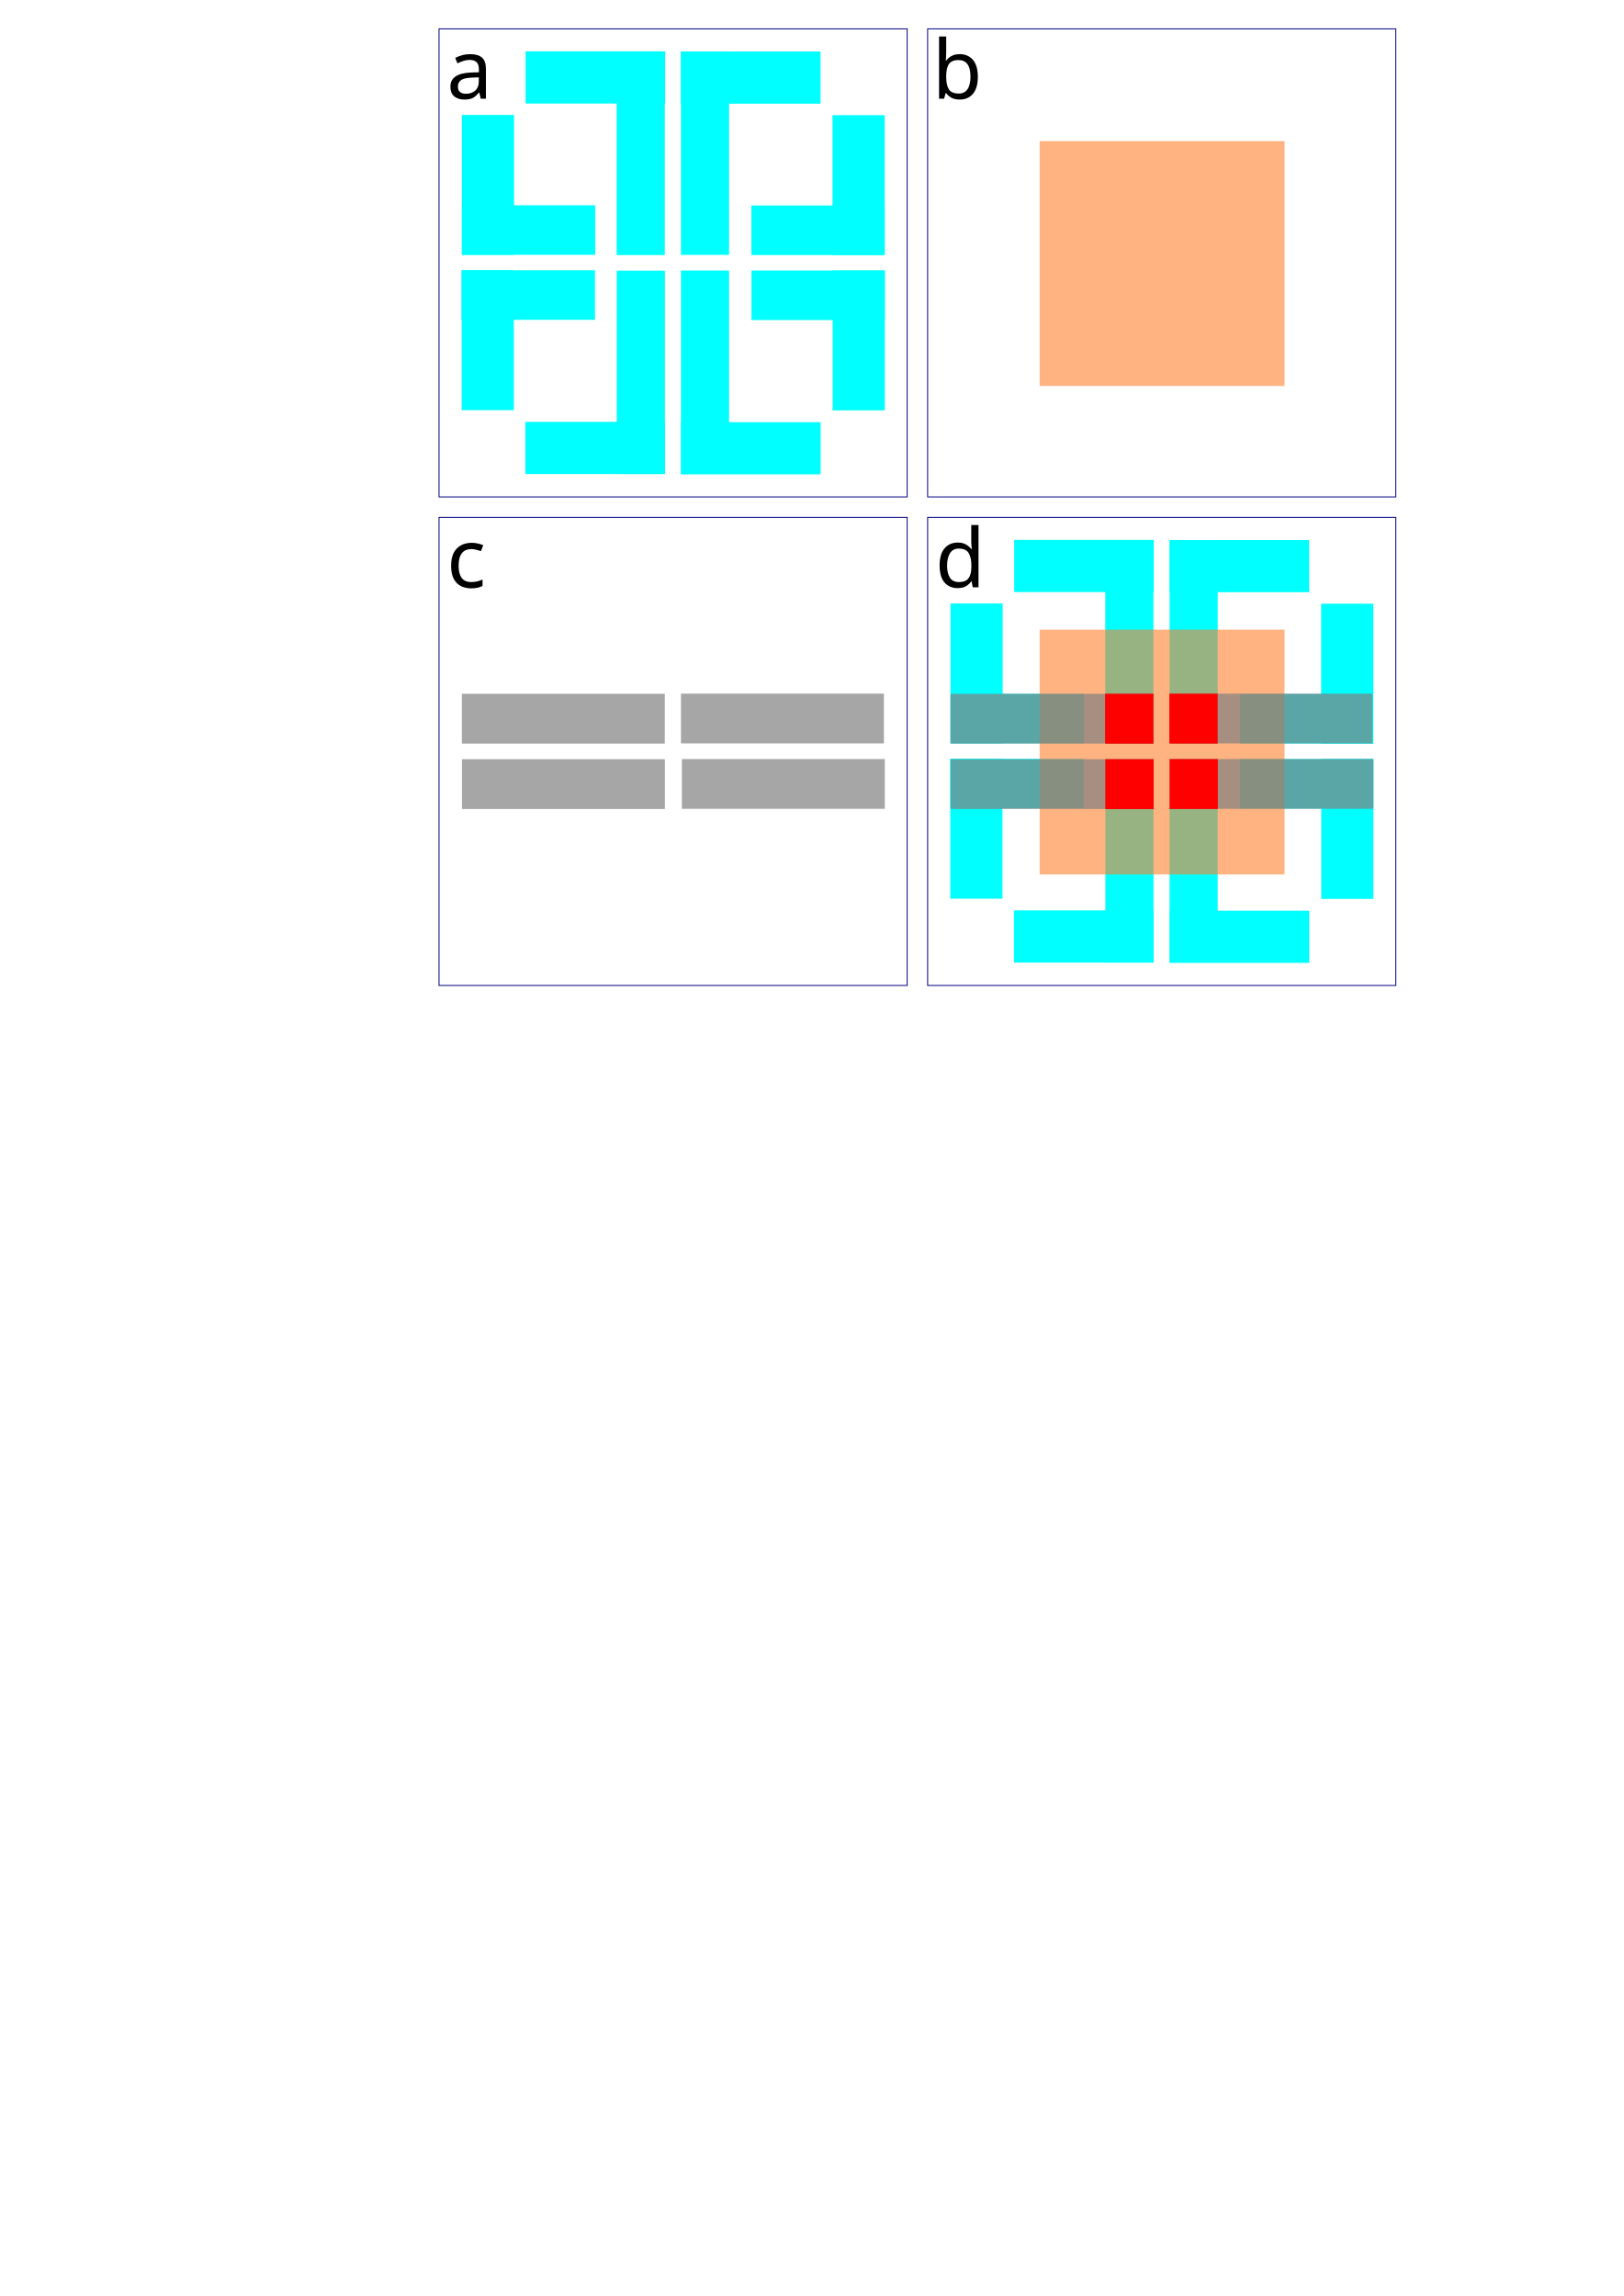
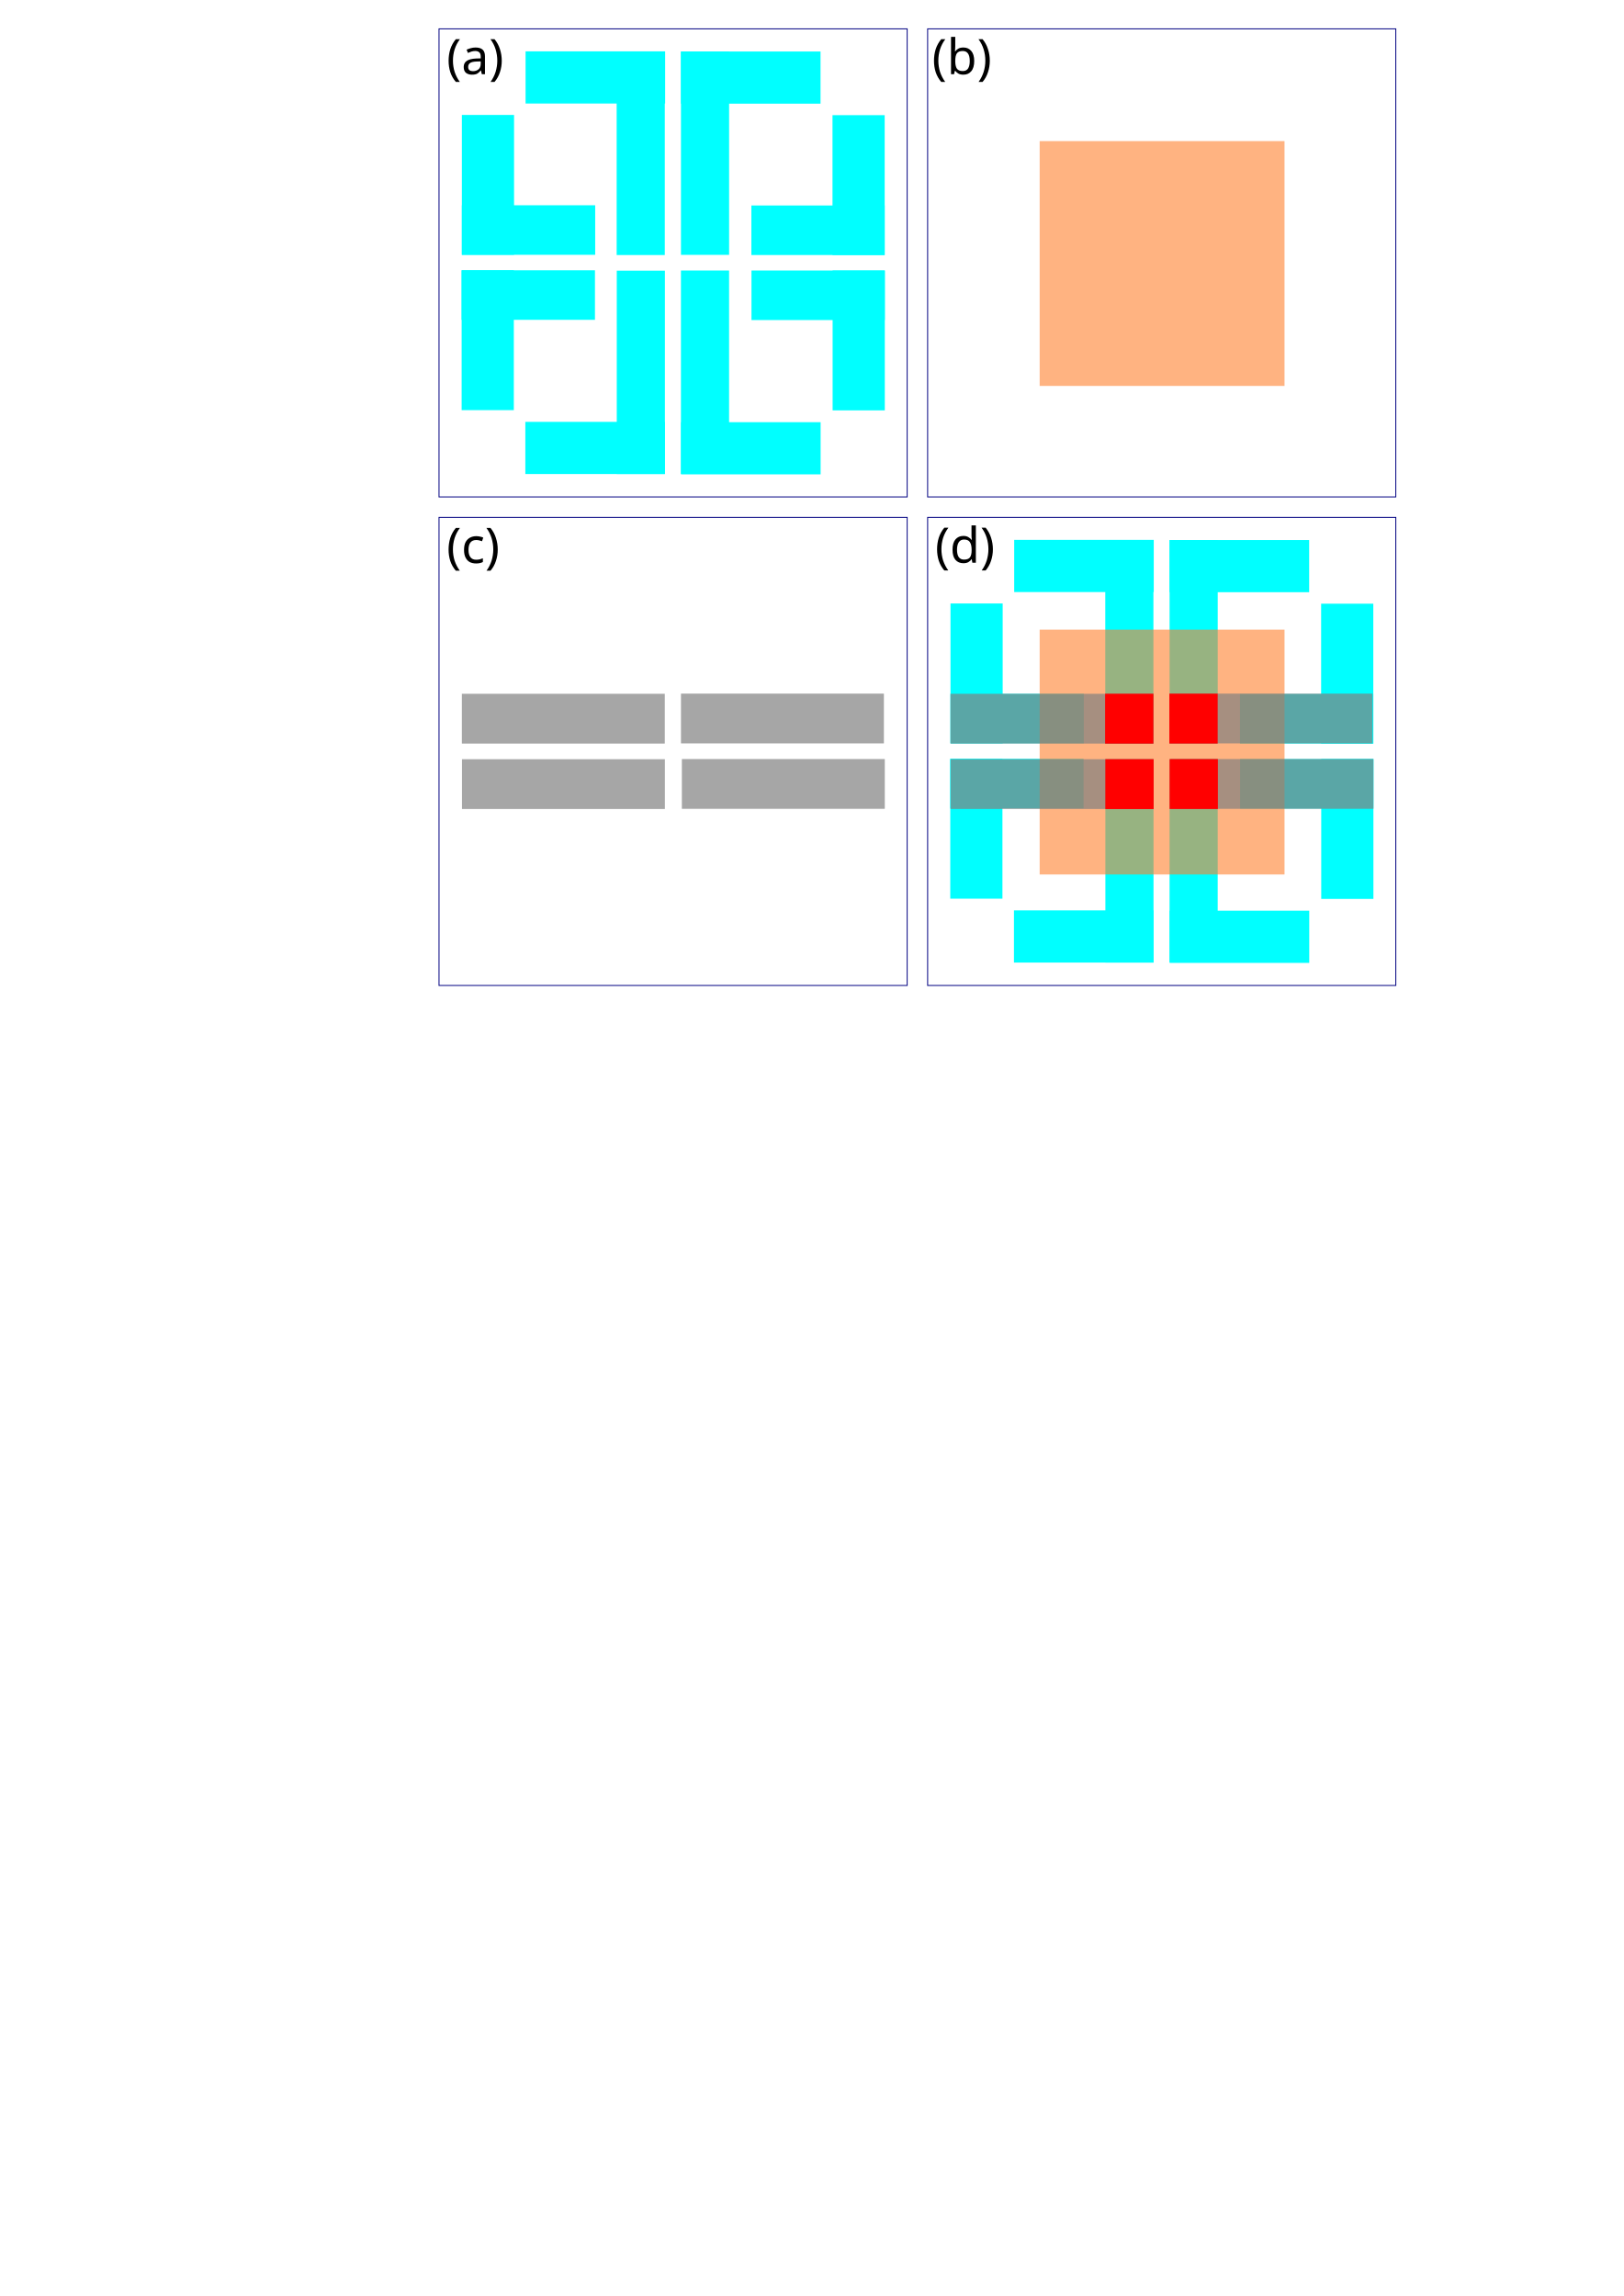
<svg xmlns="http://www.w3.org/2000/svg" width="210mm" height="297mm" viewBox="0 0 210 297" version="1.1" id="svg8">
  <defs id="defs2" />
  <g id="layer1">
    <g transform="matrix(0.4468411,0,0,0.4468411,104.5691,4.55703)" id="g4784-7">
      <rect y="139.578" x="34.478" height="135.506" width="135.506" id="rect4504-7" style="fill:none;stroke:#000080;stroke-width:0.265;stroke-miterlimit:4;stroke-dasharray:none" />
      <rect y="146.093" x="59.531" height="15.101" width="40.394" id="rect4558-2" style="fill:#00ffff;stroke:none;stroke-width:0.265;stroke-miterlimit:4;stroke-dasharray:none" />
      <rect y="146.188" x="85.895" height="58.872" width="13.93" id="rect4562-18" style="fill:#00ffff;stroke:none;stroke-width:0.265;stroke-miterlimit:4;stroke-dasharray:none" />
      <rect y="146.138" x="104.51" height="58.872" width="13.93" id="rect4562-1-5" style="fill:#00ffff;stroke:none;stroke-width:0.265;stroke-miterlimit:4;stroke-dasharray:none" />
      <rect y="146.138" x="104.51" height="15.101" width="40.394" id="rect4558-8-6" style="fill:#00ffff;stroke:none;stroke-width:0.265;stroke-miterlimit:4;stroke-dasharray:none" />
      <rect y="253.447" x="104.535" height="15.101" width="40.394" id="rect4558-1-8" style="fill:#00ffff;stroke:none;stroke-width:0.265;stroke-miterlimit:4;stroke-dasharray:none" />
      <rect y="253.353" x="59.461" height="15.101" width="40.394" id="rect4558-7-6" style="fill:#00ffff;stroke:none;stroke-width:0.265;stroke-miterlimit:4;stroke-dasharray:none" />
      <rect y="209.582" x="85.925" height="58.872" width="13.93" id="rect4562-9-7" style="fill:#00ffff;stroke:none;stroke-width:0.265;stroke-miterlimit:4;stroke-dasharray:none" />
      <rect y="209.536" x="104.502" height="58.872" width="13.93" id="rect4562-5-0" style="fill:#00ffff;stroke:none;stroke-width:0.265;stroke-miterlimit:4;stroke-dasharray:none" />
      <rect y="209.469" x="41.026" height="40.491" width="15.101" id="rect4629-7" style="fill:#00ffff;stroke:none;stroke-width:0.265;stroke-miterlimit:4;stroke-dasharray:none" />
      <rect y="164.501" x="41.093" height="40.491" width="15.101" id="rect4629-5-1" style="fill:#00ffff;stroke:none;stroke-width:0.265;stroke-miterlimit:4;stroke-dasharray:none" />
      <rect y="164.564" x="148.37" height="40.491" width="15.101" id="rect4629-6-5" style="fill:#00ffff;stroke:none;stroke-width:0.265;stroke-miterlimit:4;stroke-dasharray:none" />
      <rect y="209.536" x="148.401" height="40.491" width="15.101" id="rect4629-4-3" style="fill:#00ffff;stroke:none;stroke-width:0.265;stroke-miterlimit:4;stroke-dasharray:none" />
      <rect y="209.469" x="41.026" height="14.345" width="38.585" id="rect4671-0" style="fill:#00ffff;stroke:none;stroke-width:0.265;stroke-miterlimit:4;stroke-dasharray:none" />
      <rect y="190.647" x="41.093" height="14.345" width="38.585" id="rect4671-6-2" style="fill:#00ffff;stroke:none;stroke-width:0.265;stroke-miterlimit:4;stroke-dasharray:none" />
      <rect y="190.71" x="124.885" height="14.345" width="38.585" id="rect4671-2-2" style="fill:#00ffff;stroke:none;stroke-width:0.265;stroke-miterlimit:4;stroke-dasharray:none" />
      <rect y="209.536" x="124.917" height="14.345" width="38.585" id="rect4671-22-1" style="fill:#00ffff;stroke:none;stroke-width:0.265;stroke-miterlimit:4;stroke-dasharray:none" />
      <rect y="172.079" x="66.902" height="70.871" width="70.871" id="rect4700-2" style="opacity:0.59;fill:#ff7f2a;stroke:none;stroke-width:0.265;stroke-miterlimit:4;stroke-dasharray:none" />
      <rect y="190.647" x="41.093" height="14.412" width="58.732" id="rect4702-6" style="opacity:0.7;fill:#808080;stroke:none;stroke-width:0.265;stroke-miterlimit:4;stroke-dasharray:none" />
      <rect y="190.598" x="104.51" height="14.412" width="58.732" id="rect4702-1-2" style="opacity:0.7;fill:#808080;stroke:none;stroke-width:0.265;stroke-miterlimit:4;stroke-dasharray:none" />
      <rect y="209.536" x="104.77" height="14.412" width="58.732" id="rect4702-19-0" style="opacity:0.7;fill:#808080;stroke:none;stroke-width:0.265;stroke-miterlimit:4;stroke-dasharray:none" />
      <rect y="209.582" x="41.123" height="14.412" width="58.732" id="rect4702-7-5" style="opacity:0.7;fill:#808080;stroke:none;stroke-width:0.265;stroke-miterlimit:4;stroke-dasharray:none" />
    </g>
    <rect style="fill:none;stroke:#000080;stroke-width:0.118;stroke-miterlimit:4;stroke-dasharray:none" id="rect4504-7-6" width="60.549" height="60.549" x="56.78" y="66.926" />
    <rect style="opacity:0.7;fill:#808080;stroke:none;stroke-width:0.118;stroke-miterlimit:4;stroke-dasharray:none" id="rect4702-6-8" width="26.244" height="6.44" x="59.736" y="89.746" />
    <rect style="opacity:0.7;fill:#808080;stroke:none;stroke-width:0.118;stroke-miterlimit:4;stroke-dasharray:none" id="rect4702-1-2-7" width="26.244" height="6.44" x="88.073" y="89.724" />
    <rect style="opacity:0.7;fill:#808080;stroke:none;stroke-width:0.118;stroke-miterlimit:4;stroke-dasharray:none" id="rect4702-19-0-3" width="26.244" height="6.44" x="88.189" y="98.186" />
    <rect style="opacity:0.7;fill:#808080;stroke:none;stroke-width:0.118;stroke-miterlimit:4;stroke-dasharray:none" id="rect4702-7-5-5" width="26.244" height="6.44" x="59.749" y="98.207" />
    <rect style="fill:none;stroke:#000080;stroke-width:0.118;stroke-miterlimit:4;stroke-dasharray:none" id="rect4504-7-5" width="60.549" height="60.549" x="56.78" y="3.731" />
    <rect style="fill:#00ffff;stroke:none;stroke-width:0.118;stroke-miterlimit:4;stroke-dasharray:none" id="rect4558-2-6" width="18.05" height="6.748" x="67.975" y="6.642" />
    <rect style="fill:#00ffff;stroke:none;stroke-width:0.118;stroke-miterlimit:4;stroke-dasharray:none" id="rect4562-18-5" width="6.225" height="26.306" x="79.755" y="6.684" />
    <rect style="fill:#00ffff;stroke:none;stroke-width:0.118;stroke-miterlimit:4;stroke-dasharray:none" id="rect4562-1-5-9" width="6.225" height="26.306" x="88.073" y="6.662" />
    <rect style="fill:#00ffff;stroke:none;stroke-width:0.118;stroke-miterlimit:4;stroke-dasharray:none" id="rect4558-8-6-4" width="18.05" height="6.748" x="88.073" y="6.662" />
    <rect style="fill:#00ffff;stroke:none;stroke-width:0.118;stroke-miterlimit:4;stroke-dasharray:none" id="rect4558-1-8-8" width="18.05" height="6.748" x="88.084" y="54.612" />
    <rect style="fill:#00ffff;stroke:none;stroke-width:0.118;stroke-miterlimit:4;stroke-dasharray:none" id="rect4558-7-6-4" width="18.05" height="6.748" x="67.944" y="54.57" />
    <rect style="fill:#00ffff;stroke:none;stroke-width:0.118;stroke-miterlimit:4;stroke-dasharray:none" id="rect4562-9-7-04" width="6.225" height="26.306" x="79.769" y="35.011" />
    <rect style="fill:#00ffff;stroke:none;stroke-width:0.118;stroke-miterlimit:4;stroke-dasharray:none" id="rect4562-5-0-6" width="6.225" height="26.306" x="88.07" y="34.991" />
    <rect style="fill:#00ffff;stroke:none;stroke-width:0.118;stroke-miterlimit:4;stroke-dasharray:none" id="rect4629-7-7" width="6.748" height="18.093" x="59.706" y="34.961" />
    <rect style="fill:#00ffff;stroke:none;stroke-width:0.118;stroke-miterlimit:4;stroke-dasharray:none" id="rect4629-5-1-3" width="6.748" height="18.093" x="59.736" y="14.868" />
    <rect style="fill:#00ffff;stroke:none;stroke-width:0.118;stroke-miterlimit:4;stroke-dasharray:none" id="rect4629-6-5-6" width="6.748" height="18.093" x="107.671" y="14.896" />
    <rect style="fill:#00ffff;stroke:none;stroke-width:0.118;stroke-miterlimit:4;stroke-dasharray:none" id="rect4629-4-3-3" width="6.748" height="18.093" x="107.686" y="34.991" />
    <rect style="fill:#00ffff;stroke:none;stroke-width:0.118;stroke-miterlimit:4;stroke-dasharray:none" id="rect4671-0-5" width="17.242" height="6.41" x="59.706" y="34.961" />
    <rect style="fill:#00ffff;stroke:none;stroke-width:0.118;stroke-miterlimit:4;stroke-dasharray:none" id="rect4671-6-2-0" width="17.242" height="6.41" x="59.736" y="26.551" />
    <rect style="fill:#00ffff;stroke:none;stroke-width:0.118;stroke-miterlimit:4;stroke-dasharray:none" id="rect4671-2-2-5" width="17.242" height="6.41" x="97.178" y="26.579" />
    <rect style="fill:#00ffff;stroke:none;stroke-width:0.118;stroke-miterlimit:4;stroke-dasharray:none" id="rect4671-22-1-0" width="17.242" height="6.41" x="97.192" y="34.991" />
    <rect style="fill:none;stroke:#000080;stroke-width:0.118;stroke-miterlimit:4;stroke-dasharray:none" id="rect4504-7-69" width="60.549" height="60.549" x="119.975" y="3.731" />
    <rect style="opacity:0.59;fill:#ff7f2a;stroke:none;stroke-width:0.118;stroke-miterlimit:4;stroke-dasharray:none" id="rect4700-2-9" width="31.668" height="31.668" x="134.464" y="18.254" />
-     <text xml:space="preserve" style="font-style:normal;font-weight:normal;font-size:10.583px;line-height:1.25;font-family:sans-serif;letter-spacing:0px;word-spacing:0px;fill:#000000;fill-opacity:1;stroke:none;stroke-width:0.265" x="57.771" y="12.771" id="text5116">
-       <tspan id="tspan5114" x="57.771" y="12.771" style="stroke-width:0.265">a</tspan>
+     <text xml:space="preserve" style="font-style:normal;font-weight:normal;font-size:6.35px;line-height:1.25;font-family:sans-serif;letter-spacing:0px;word-spacing:0px;fill:#000000;fill-opacity:1;stroke:none;stroke-width:0.265" x="57.771" y="9.596" id="text5116">
+       <tspan id="tspan5114" x="57.771" y="9.596" style="font-size:6.35px;stroke-width:0.265">(a)</tspan>
    </text>
-     <text xml:space="preserve" style="font-style:normal;font-weight:normal;font-size:10.583px;line-height:1.25;font-family:sans-serif;letter-spacing:0px;word-spacing:0px;fill:#000000;fill-opacity:1;stroke:none;stroke-width:0.265" x="120.547" y="12.771" id="text5120">
-       <tspan id="tspan5118" x="120.547" y="12.771" style="stroke-width:0.265">b</tspan>
+     <text xml:space="preserve" style="font-style:normal;font-weight:normal;font-size:6.35px;line-height:1.25;font-family:sans-serif;letter-spacing:0px;word-spacing:0px;fill:#000000;fill-opacity:1;stroke:none;stroke-width:0.265" x="120.547" y="9.596" id="text5120">
+       <tspan id="tspan5118" x="120.547" y="9.596" style="font-size:6.35px;stroke-width:0.265">(b)</tspan>
    </text>
-     <text xml:space="preserve" style="font-style:normal;font-weight:normal;font-size:10.583px;line-height:1.25;font-family:sans-serif;letter-spacing:0px;word-spacing:0px;fill:#000000;fill-opacity:1;stroke:none;stroke-width:0.265" x="57.766" y="75.997" id="text5124">
-       <tspan id="tspan5122" x="57.766" y="75.997" style="stroke-width:0.265">c</tspan>
+     <text xml:space="preserve" style="font-style:normal;font-weight:normal;font-size:6.35px;line-height:1.25;font-family:sans-serif;letter-spacing:0px;word-spacing:0px;fill:#000000;fill-opacity:1;stroke:none;stroke-width:0.265" x="57.766" y="72.822" id="text5124">
+       <tspan id="tspan5122" x="57.766" y="72.822" style="font-size:6.35px;stroke-width:0.265">(c)</tspan>
    </text>
-     <text xml:space="preserve" style="font-style:normal;font-weight:normal;font-size:10.583px;line-height:1.25;font-family:sans-serif;letter-spacing:0px;word-spacing:0px;fill:#000000;fill-opacity:1;stroke:none;stroke-width:0.265" x="120.945" y="75.966" id="text5128">
-       <tspan id="tspan5126" x="120.945" y="75.966" style="stroke-width:0.265">d</tspan>
+     <text xml:space="preserve" style="font-style:normal;font-weight:normal;font-size:6.35px;line-height:1.25;font-family:sans-serif;letter-spacing:0px;word-spacing:0px;fill:#000000;fill-opacity:1;stroke:none;stroke-width:0.265" x="120.945" y="72.791" id="text5128">
+       <tspan id="tspan5126" x="120.945" y="72.791" style="font-size:6.35px;stroke-width:0.265">(d)</tspan>
    </text>
    <rect style="fill:#ff0000;stroke:#ff0000;stroke-width:0.259;stroke-miterlimit:4;stroke-dasharray:none" id="rect935" width="5.987" height="6.197" x="143.06" y="89.866" />
    <rect style="fill:#ff0000;stroke:#ff0000;stroke-width:0.259;stroke-miterlimit:4;stroke-dasharray:none" id="rect935-0" width="5.987" height="6.197" x="151.369" y="89.858" />
    <rect style="fill:#ff0000;stroke:#ff0000;stroke-width:0.259;stroke-miterlimit:4;stroke-dasharray:none" id="rect935-5" width="5.987" height="6.197" x="143.087" y="98.331" />
    <rect style="fill:#ff0000;stroke:#ff0000;stroke-width:0.259;stroke-miterlimit:4;stroke-dasharray:none" id="rect935-0-3" width="5.987" height="6.197" x="151.396" y="98.322" />
+     <flowRoot xml:space="preserve" id="flowRoot1013" style="fill:black;fill-opacity:1;stroke:none;font-family:sans-serif;font-style:normal;font-weight:normal;font-size:37.333px;line-height:1.25;letter-spacing:0px;word-spacing:0px">
+       <flowRegion id="flowRegion1015">
+         <rect id="rect1017" width="365.675" height="292.944" x="179.302" y="12.867" />
+       </flowRegion>
+       <flowPara id="flowPara1019" />
+     </flowRoot>
  </g>
</svg>
